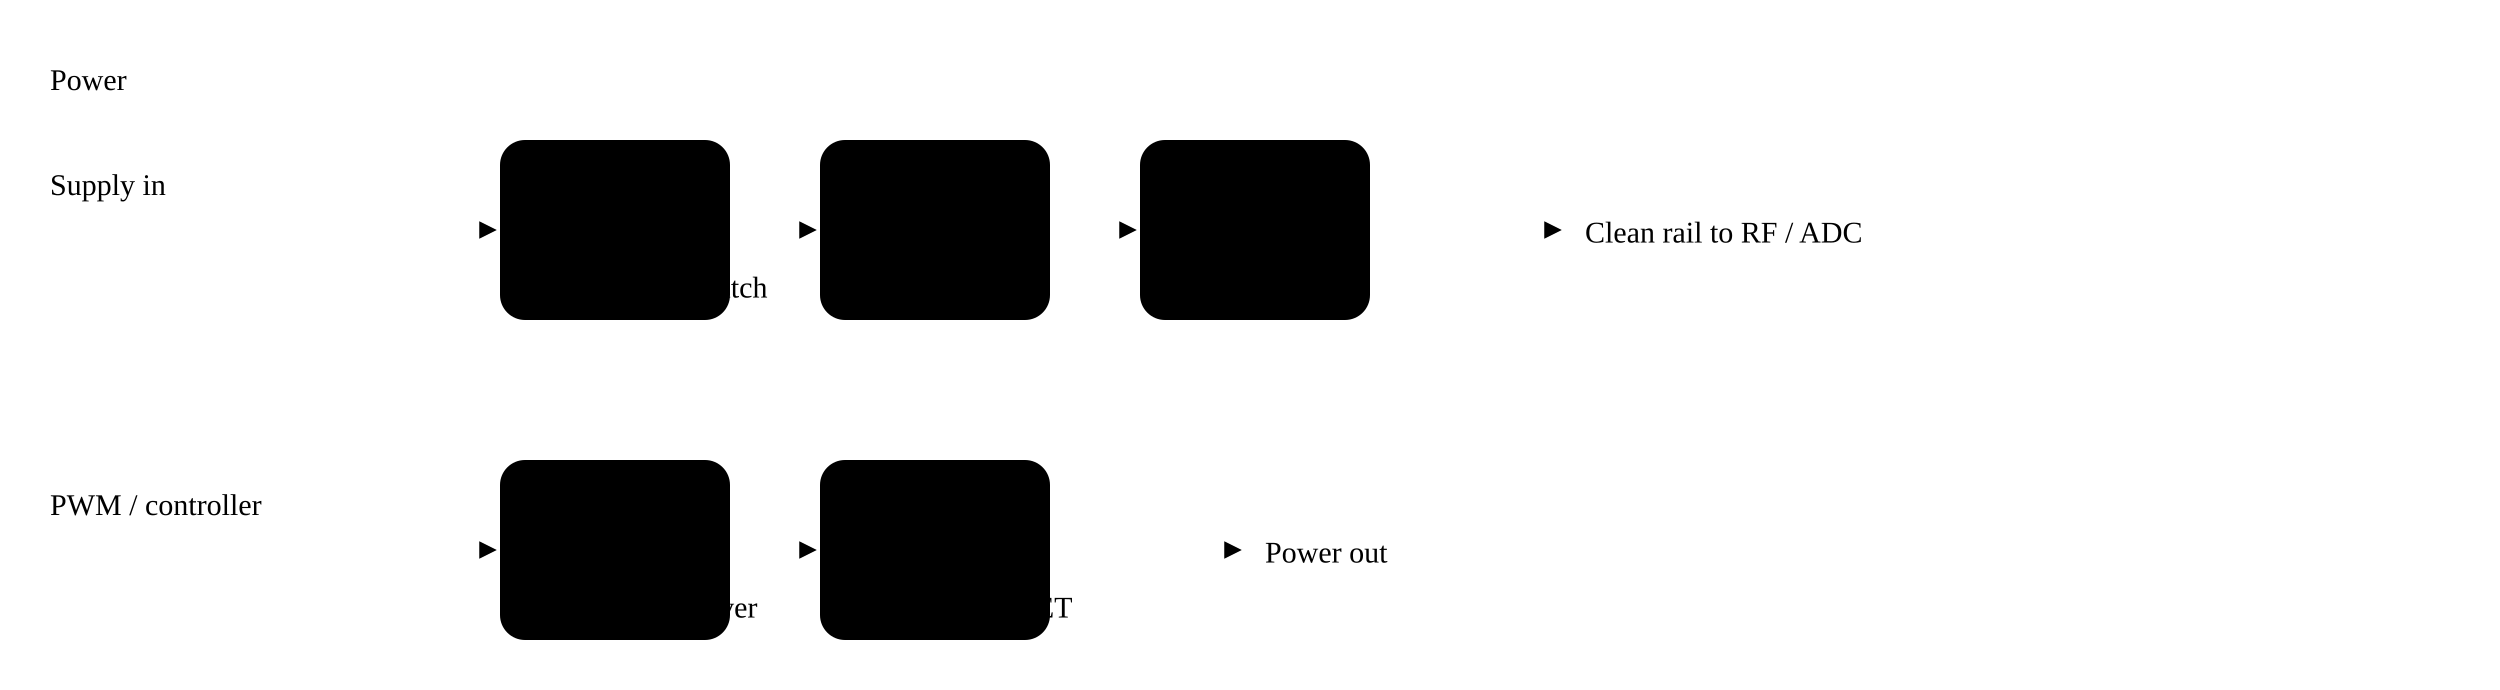
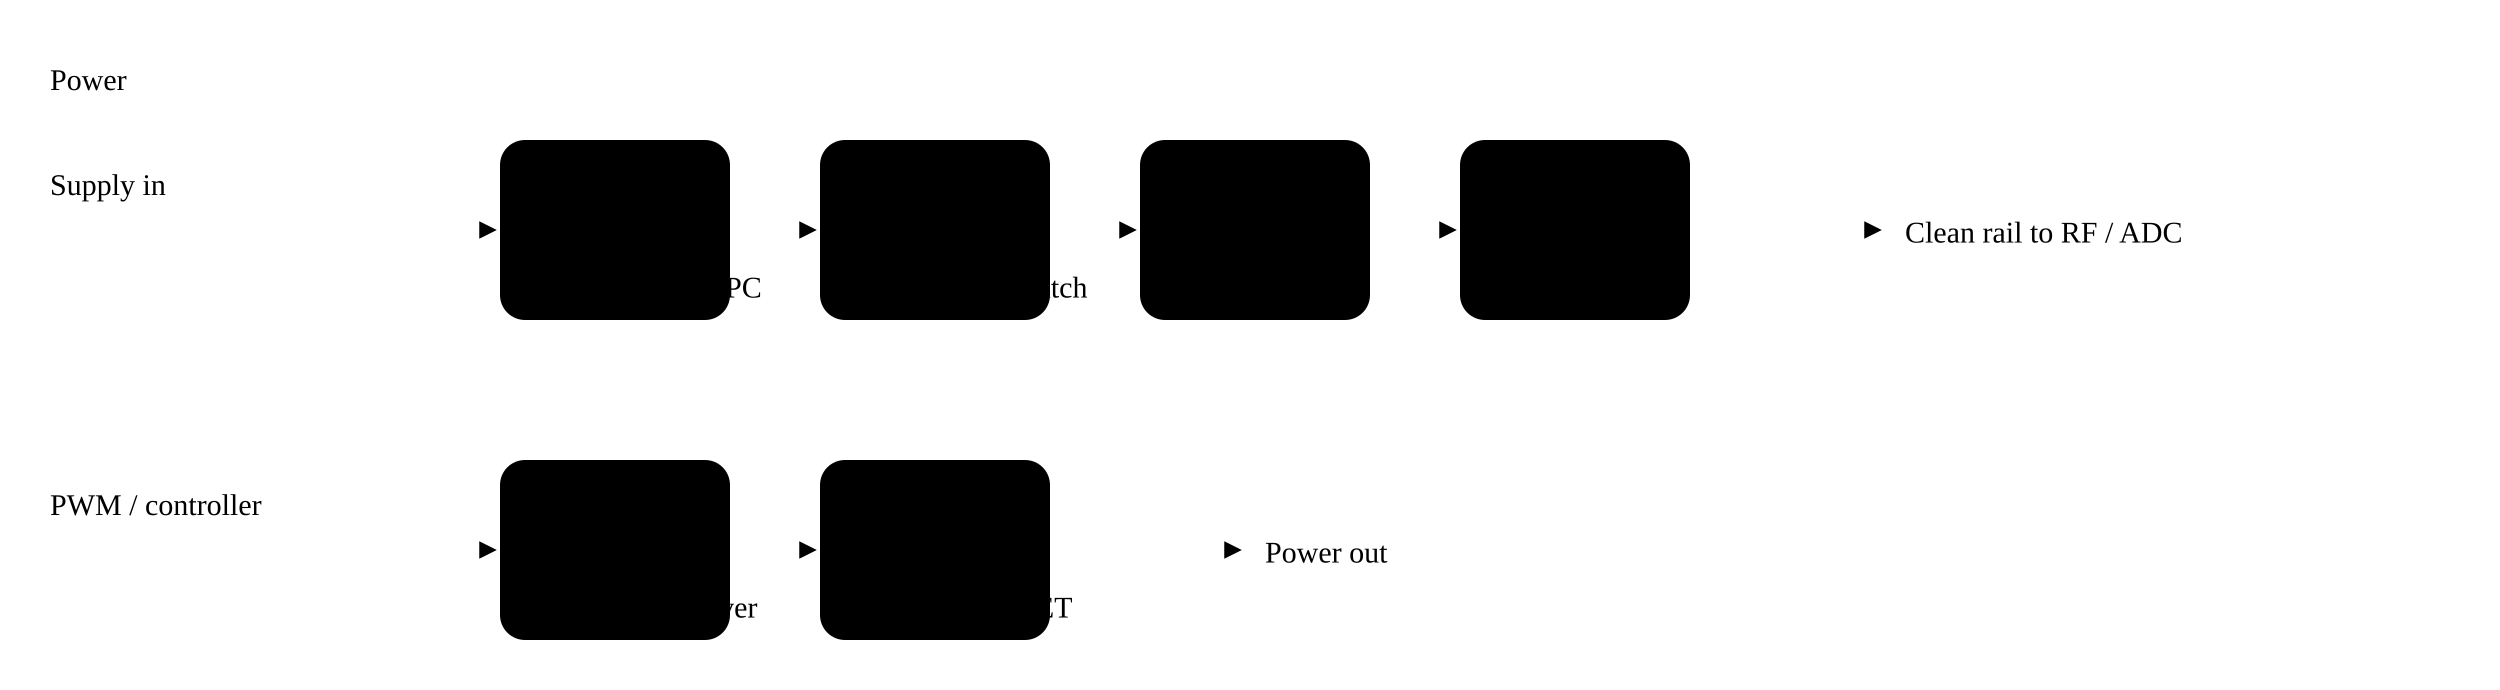
<svg xmlns="http://www.w3.org/2000/svg" viewBox="0 0 1000 276" class="diagram-svg" role="group" aria-label="Power block diagram">
  <defs>
    <marker id="arrow" viewBox="0 0 10 10" refX="9" refY="5" markerWidth="7" markerHeight="7" orient="auto-start-reverse">
      <path d="M0 0 L10 5 L0 10 Z" class="diagram-arrowhead" />
    </marker>
  </defs>
  <text x="20" y="36" class="diagram-title">Power</text>
  <g class="diagram-wires">
    <path d="M20 92 H198" marker-end="url(#arrow)" />
    <path d="M292 92 H326" marker-end="url(#arrow)" />
    <path d="M420 92 H454" marker-end="url(#arrow)" />
-     <path d="M548 92 H624" marker-end="url(#arrow)" />
+     <path d="M548 92 H582" marker-end="url(#arrow)" />
+     <path d="M676 92 H752" marker-end="url(#arrow)" />
    <path d="M20 220 H198" marker-end="url(#arrow)" />
    <path d="M292 220 H326" marker-end="url(#arrow)" />
    <path d="M420 220 H496" marker-end="url(#arrow)" />
  </g>
  <text x="20" y="78" class="diagram-note" text-anchor="start">Supply in</text>
-   <text x="634" y="97" class="diagram-note" text-anchor="start">Clean rail to RF / ADC</text>
+   <text x="762" y="97" class="diagram-note" text-anchor="start">Clean rail to RF / ADC</text>
  <text x="20" y="206" class="diagram-note" text-anchor="start">PWM / controller</text>
  <text x="506" y="225" class="diagram-note" text-anchor="start">Power out</text>
+   <g data-block="pw_ssr" class="block">
+     <rect x="200" y="56" width="92" height="72" rx="10" class="block-bg" />
+     <path class="block-symbol" d="M228 74 L238 74 L233 83 Z M228 83 H238 M241 75 l5 3 M241 80 l5 3 M250 89 L262 79 M248 89 H250 M262 89 H266" />
+     <text x="246" y="119" class="block-label">SSR / SSPC</text>
+   </g>
  <g data-block="pw_load_switch" class="block">
-     <rect x="200" y="56" width="92" height="72" rx="10" class="block-bg" />
-     <path class="block-symbol" d="M228 83 H238 L256 73 M258 73 H264 M258 93 H264" />
-     <circle class="block-symbol" cx="238" cy="83" r="2" />
-     <circle class="block-symbol" cx="258" cy="93" r="2" />
-     <text x="246" y="119" class="block-label">Load Switch</text>
+     <rect x="328" y="56" width="92" height="72" rx="10" class="block-bg" />
+     <path class="block-symbol" d="M356 83 H366 L384 73 M386 73 H392 M386 93 H392" />
+     <circle class="block-symbol" cx="366" cy="83" r="2" />
+     <circle class="block-symbol" cx="386" cy="93" r="2" />
+     <text x="374" y="119" class="block-label">Load Switch</text>
  </g>
  <g data-block="pw_dcdc" class="block">
-     <rect x="328" y="56" width="92" height="72" rx="10" class="block-bg" />
-     <path class="block-symbol" d="M354 79 h12 M354 86 h3 m2 0 h3 m2 0 h2 M370 83 h8 M375 80 l3 3 l-3 3 M382 79 h12 M382 86 h3 m2 0 h3 m2 0 h2" />
-     <text x="374" y="119" class="block-label">DC-DC</text>
+     <rect x="456" y="56" width="92" height="72" rx="10" class="block-bg" />
+     <path class="block-symbol" d="M482 79 h12 M482 86 h3 m2 0 h3 m2 0 h2 M498 83 h8 M503 80 l3 3 l-3 3 M510 79 h12 M510 86 h3 m2 0 h3 m2 0 h2" />
+     <text x="502" y="119" class="block-label">DC-DC</text>
  </g>
  <g data-block="pw_ldo" class="block">
-     <rect x="456" y="56" width="92" height="72" rx="10" class="block-bg" />
-     <path class="block-symbol" d="M492 74 h20 v16 h-20 Z M482 82 h10 M512 82 h10 M502 90 v7 M497 97 h10" />
-     <text x="502" y="119" class="block-label">LDO</text>
+     <rect x="584" y="56" width="92" height="72" rx="10" class="block-bg" />
+     <path class="block-symbol" d="M620 74 h20 v16 h-20 Z M610 82 h10 M640 82 h10 M630 90 v7 M625 97 h10" />
+     <text x="630" y="119" class="block-label">LDO</text>
  </g>
  <g data-block="pw_gate_driver" class="block">
    <rect x="200" y="184" width="92" height="72" rx="10" class="block-bg" />
    <path class="block-symbol" d="M226 217 h5 v-12 h5 v12 h5 M243 198 L264 211 L243 224 Z" />
    <text x="246" y="247" class="block-label">Gate Driver</text>
  </g>
  <g data-block="pw_fet" class="block">
    <rect x="328" y="184" width="92" height="72" rx="10" class="block-bg" />
    <path class="block-symbol" d="M356 219 H366 V201 M370 199 V223 M370 203 H384 V195 M370 219 H384 V227 M370 211 H384 V219" />
    <text x="374" y="247" class="block-label">Power FET</text>
  </g>
</svg>
